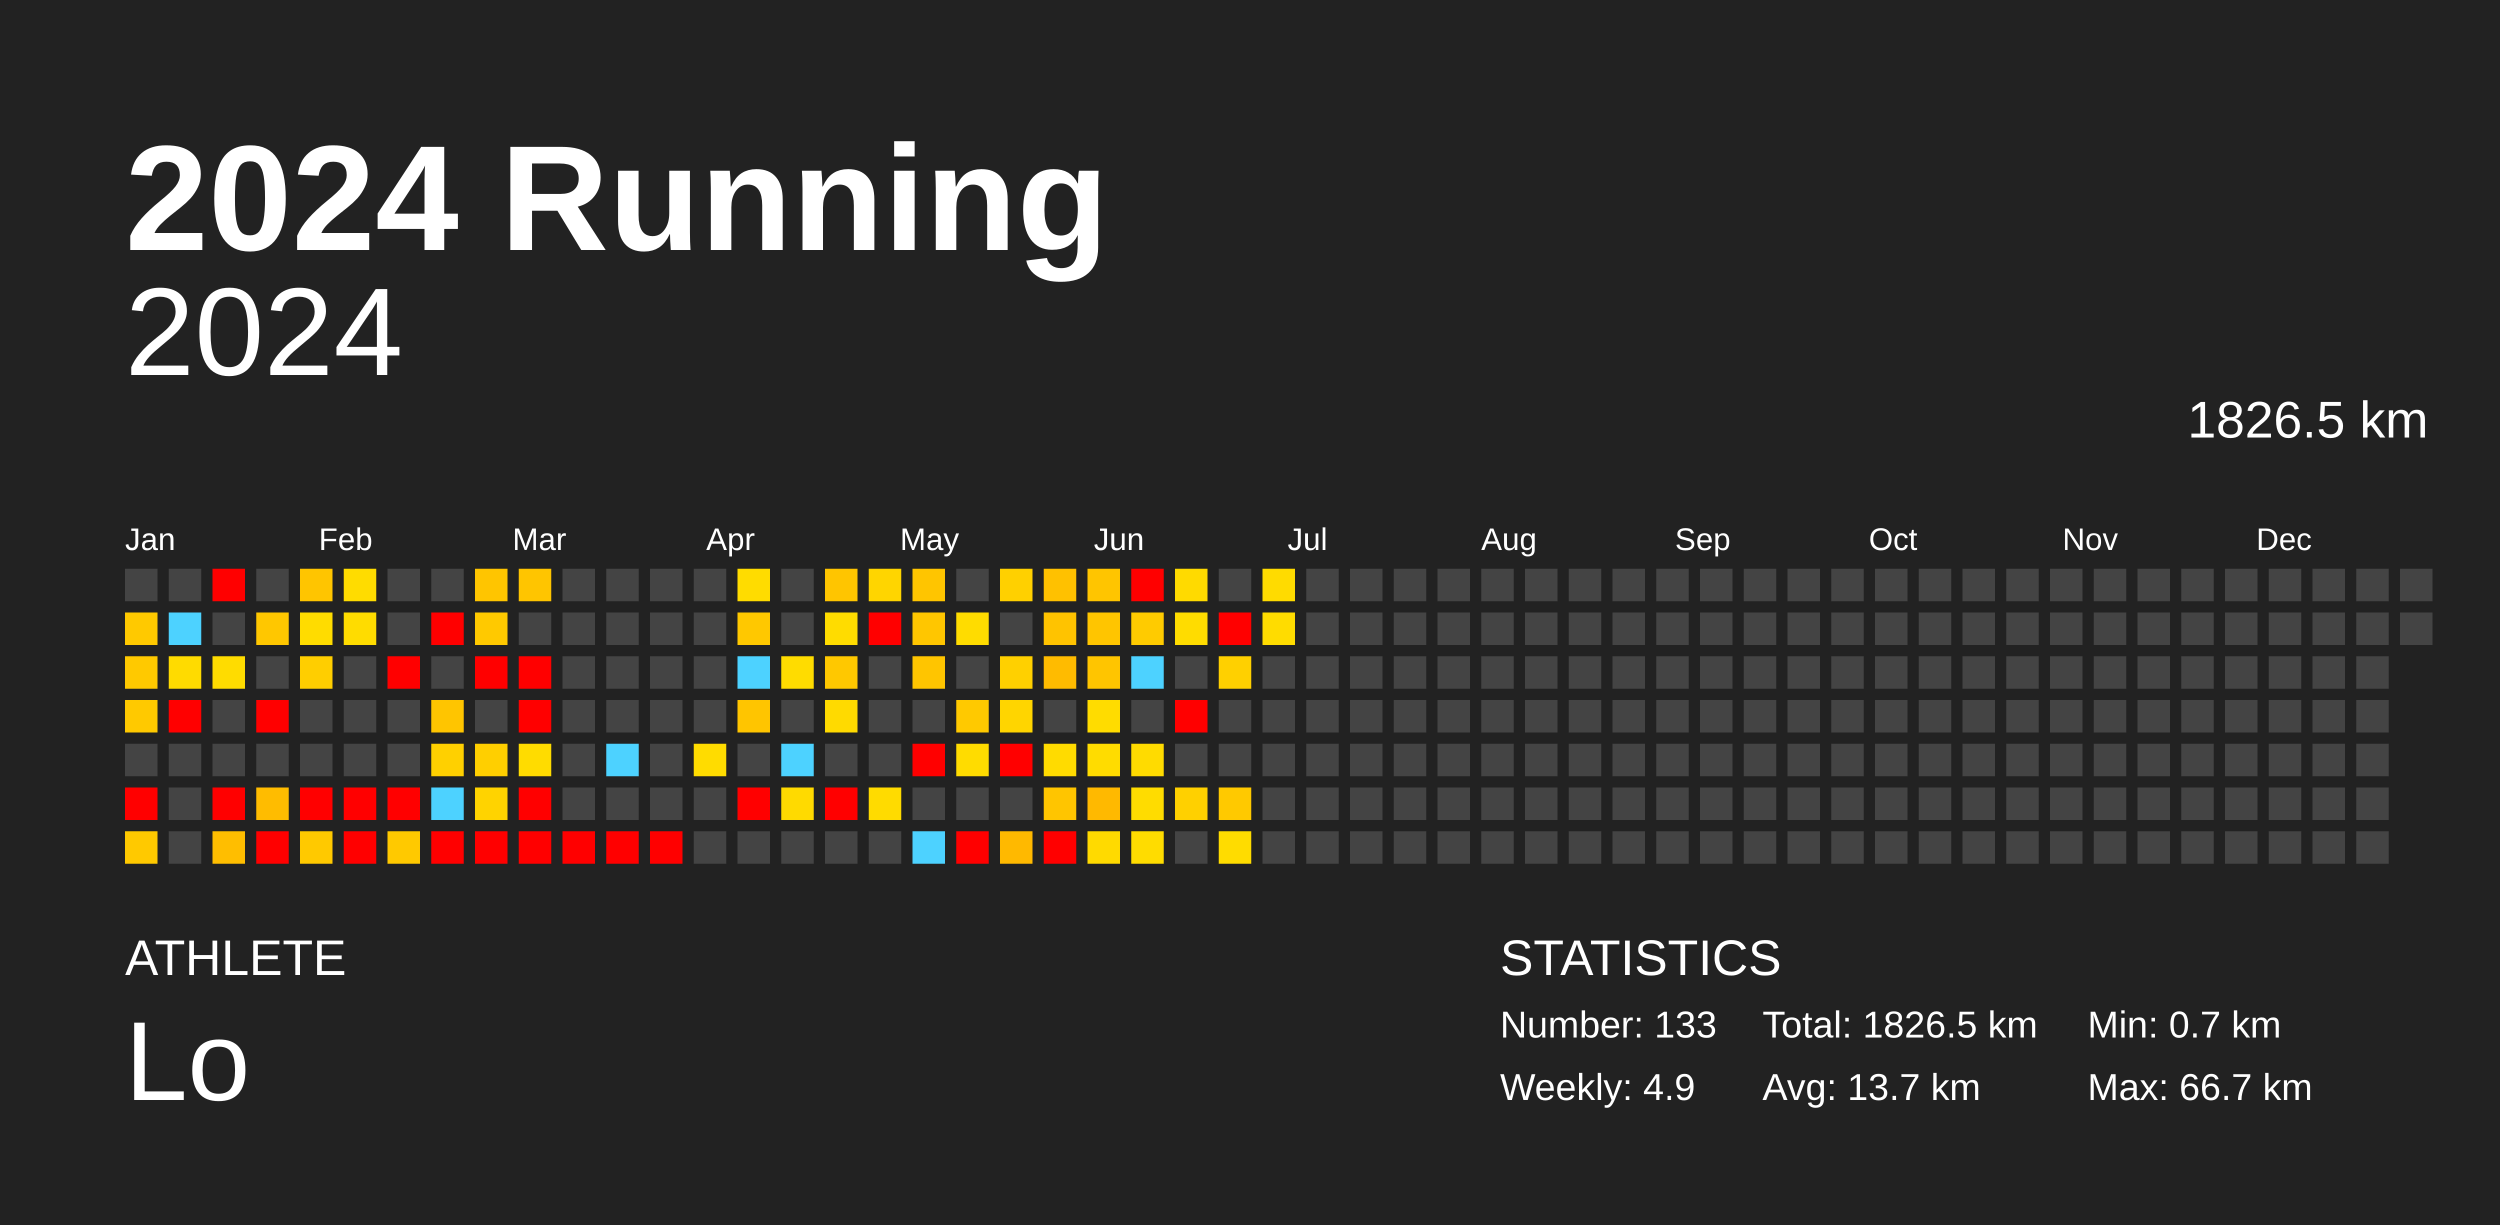
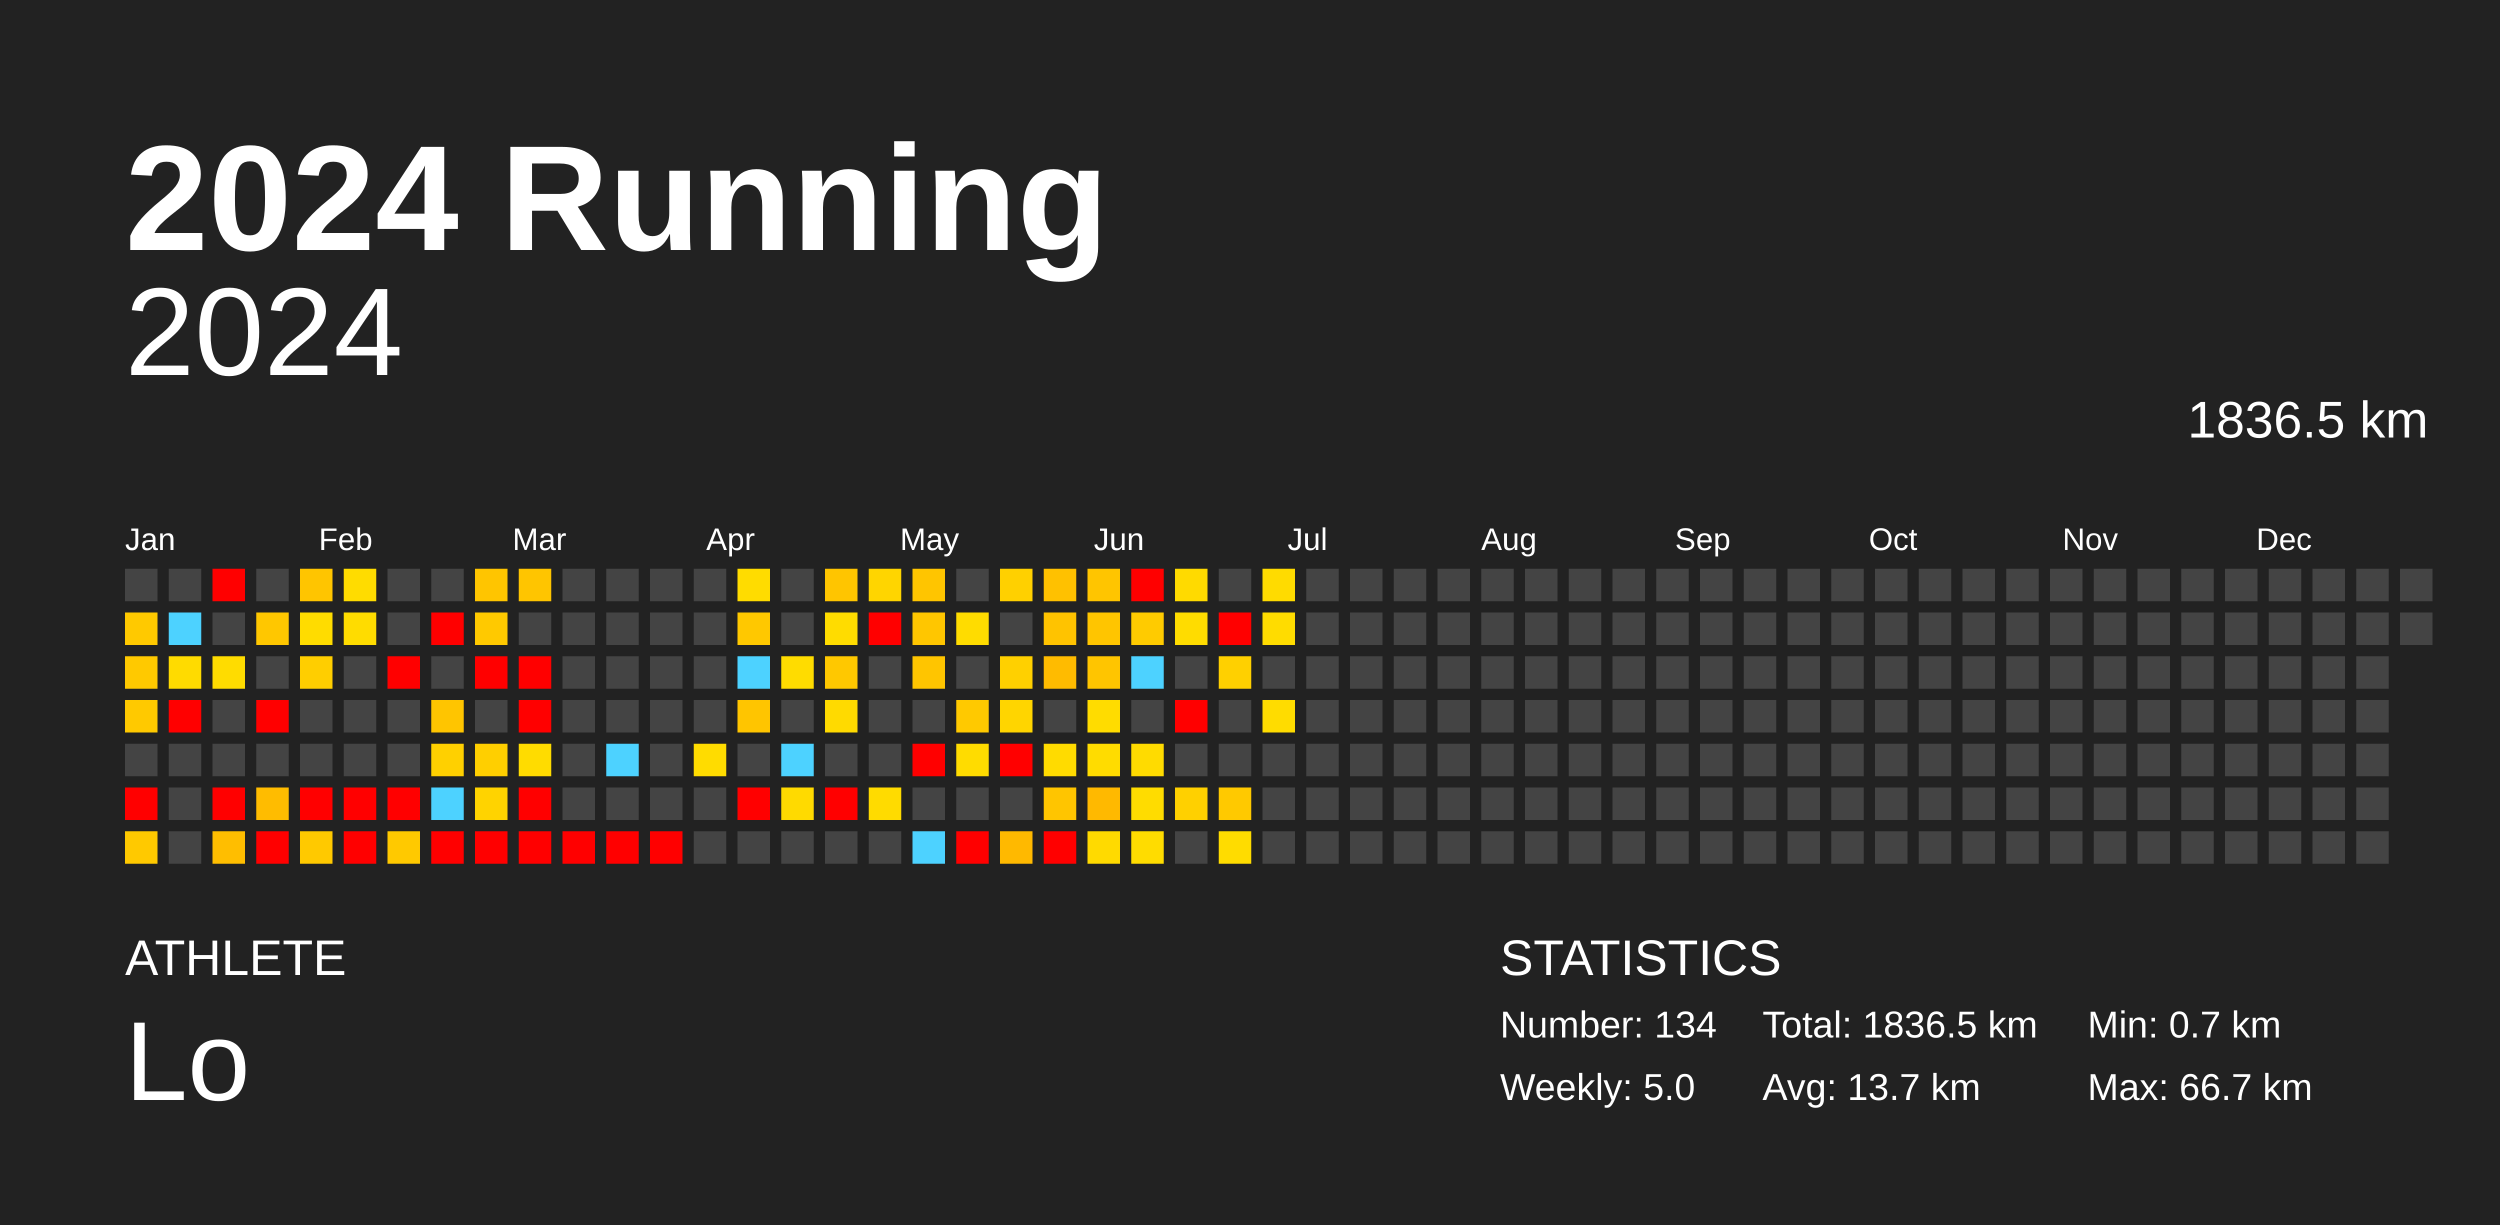
<svg xmlns="http://www.w3.org/2000/svg" baseProfile="full" height="98mm" version="1.1" viewBox="0,0,200,98" width="200mm">
  <defs />
  <rect fill="#222222" height="98" width="200" x="0" y="0" />
  <text fill="#FFFFFF" style="font-size:12px; font-family:Arial; font-weight:bold;" x="10" y="20">2024 Running</text>
  <text fill="#FFFFFF" style="font-size:4px; font-family:Arial" x="10" y="78">ATHLETE</text>
  <text fill="#FFFFFF" style="font-size:9px; font-family:Arial" x="10" y="88">Lo</text>
  <text fill="#FFFFFF" style="font-size:4px; font-family:Arial" x="120" y="78">STATISTICS</text>
-   <text fill="#FFFFFF" style="font-size:3px; font-family:Arial" x="120" y="83">Number: 133</text>
-   <text fill="#FFFFFF" style="font-size:3px; font-family:Arial" x="120" y="88">Weekly: 4.9</text>
-   <text fill="#FFFFFF" style="font-size:3px; font-family:Arial" x="141" y="83">Total: 1826.5 km</text>
+   <text fill="#FFFFFF" style="font-size:3px; font-family:Arial" x="120" y="83">Number: 134</text>
+   <text fill="#FFFFFF" style="font-size:3px; font-family:Arial" x="120" y="88">Weekly: 5.0</text>
+   <text fill="#FFFFFF" style="font-size:3px; font-family:Arial" x="141" y="83">Total: 1836.5 km</text>
  <text fill="#FFFFFF" style="font-size:3px; font-family:Arial" x="141" y="88">Avg: 13.7 km</text>
  <text fill="#FFFFFF" style="font-size:3px; font-family:Arial" x="167" y="83">Min: 0.7 km</text>
  <text fill="#FFFFFF" style="font-size:3px; font-family:Arial" x="167" y="88">Max: 66.7 km</text>
  <text alignment-baseline="hanging" fill="#FFFFFF" style="font-size:10.0px; font-family:Arial;" x="10" y="30">2024</text>
-   <text alignment-baseline="hanging" fill="#FFFFFF" style="font-size:4.125px; font-family:Arial;" x="175" y="35">1826.5 km</text>
+   <text alignment-baseline="hanging" fill="#FFFFFF" style="font-size:4.125px; font-family:Arial;" x="175" y="35">1836.5 km</text>
  <text fill="#FFFFFF" style="font-size:2.5px; font-family:Arial" x="10.0" y="44">Jan</text>
  <text fill="#FFFFFF" style="font-size:2.5px; font-family:Arial" x="25.5" y="44">Feb</text>
  <text fill="#FFFFFF" style="font-size:2.5px; font-family:Arial" x="41.0" y="44">Mar</text>
  <text fill="#FFFFFF" style="font-size:2.5px; font-family:Arial" x="56.5" y="44">Apr</text>
  <text fill="#FFFFFF" style="font-size:2.5px; font-family:Arial" x="72.0" y="44">May</text>
  <text fill="#FFFFFF" style="font-size:2.5px; font-family:Arial" x="87.5" y="44">Jun</text>
  <text fill="#FFFFFF" style="font-size:2.5px; font-family:Arial" x="103.0" y="44">Jul</text>
  <text fill="#FFFFFF" style="font-size:2.5px; font-family:Arial" x="118.5" y="44">Aug</text>
  <text fill="#FFFFFF" style="font-size:2.5px; font-family:Arial" x="134.0" y="44">Sep</text>
  <text fill="#FFFFFF" style="font-size:2.5px; font-family:Arial" x="149.5" y="44">Oct</text>
  <text fill="#FFFFFF" style="font-size:2.5px; font-family:Arial" x="165.0" y="44">Nov</text>
  <text fill="#FFFFFF" style="font-size:2.5px; font-family:Arial" x="180.5" y="44">Dec</text>
  <rect fill="#444444" height="2.6" width="2.6" x="10.0" y="45.5" />
  <rect fill="#ffc900" height="2.6" width="2.6" x="10.0" y="49.0" />
  <rect fill="#ffc900" height="2.6" width="2.6" x="10.0" y="52.5" />
  <rect fill="#ffc900" height="2.6" width="2.6" x="10.0" y="56.0" />
  <rect fill="#444444" height="2.6" width="2.6" x="10.0" y="59.5" />
  <rect fill="red" height="2.6" width="2.6" x="10.0" y="63.0" />
  <rect fill="#ffc900" height="2.6" width="2.6" x="10.0" y="66.5" />
  <rect fill="#444444" height="2.6" width="2.6" x="13.5" y="45.5" />
  <rect fill="#4dd2ff" height="2.6" width="2.6" x="13.5" y="49.0" />
  <rect fill="#ffdb00" height="2.6" width="2.6" x="13.5" y="52.5" />
  <rect fill="red" height="2.6" width="2.6" x="13.5" y="56.0" />
  <rect fill="#444444" height="2.6" width="2.6" x="13.5" y="59.5" />
  <rect fill="#444444" height="2.6" width="2.6" x="13.5" y="63.0" />
  <rect fill="#444444" height="2.6" width="2.6" x="13.5" y="66.5" />
  <rect fill="red" height="2.6" width="2.6" x="17.0" y="45.5" />
  <rect fill="#444444" height="2.6" width="2.6" x="17.0" y="49.0" />
  <rect fill="#ffdc00" height="2.6" width="2.6" x="17.0" y="52.5" />
  <rect fill="#444444" height="2.6" width="2.6" x="17.0" y="56.0" />
  <rect fill="#444444" height="2.6" width="2.6" x="17.0" y="59.5" />
  <rect fill="red" height="2.6" width="2.6" x="17.0" y="63.0" />
  <rect fill="#ffbe00" height="2.6" width="2.6" x="17.0" y="66.5" />
  <rect fill="#444444" height="2.6" width="2.6" x="20.5" y="45.5" />
  <rect fill="#ffc700" height="2.6" width="2.6" x="20.5" y="49.0" />
  <rect fill="#444444" height="2.6" width="2.6" x="20.5" y="52.5" />
  <rect fill="red" height="2.6" width="2.6" x="20.5" y="56.0" />
  <rect fill="#444444" height="2.6" width="2.6" x="20.5" y="59.5" />
  <rect fill="#ffbc00" height="2.6" width="2.6" x="20.5" y="63.0" />
  <rect fill="red" height="2.6" width="2.6" x="20.5" y="66.5" />
  <rect fill="#ffc500" height="2.6" width="2.6" x="24.0" y="45.5" />
  <rect fill="#ffdc00" height="2.6" width="2.6" x="24.0" y="49.0" />
  <rect fill="#ffce00" height="2.6" width="2.6" x="24.0" y="52.5" />
  <rect fill="#444444" height="2.6" width="2.6" x="24.0" y="56.0" />
  <rect fill="#444444" height="2.6" width="2.6" x="24.0" y="59.5" />
  <rect fill="red" height="2.6" width="2.6" x="24.0" y="63.0" />
  <rect fill="#ffc900" height="2.6" width="2.6" x="24.0" y="66.5" />
  <rect fill="#ffdc00" height="2.6" width="2.6" x="27.5" y="45.5" />
  <rect fill="#ffdc00" height="2.6" width="2.6" x="27.5" y="49.0" />
  <rect fill="#444444" height="2.6" width="2.6" x="27.5" y="52.5" />
  <rect fill="#444444" height="2.6" width="2.6" x="27.5" y="56.0" />
  <rect fill="#444444" height="2.6" width="2.6" x="27.5" y="59.5" />
  <rect fill="red" height="2.6" width="2.6" x="27.5" y="63.0" />
  <rect fill="red" height="2.6" width="2.6" x="27.5" y="66.5" />
  <rect fill="#444444" height="2.6" width="2.6" x="31.0" y="45.5" />
  <rect fill="#444444" height="2.6" width="2.6" x="31.0" y="49.0" />
  <rect fill="red" height="2.6" width="2.6" x="31.0" y="52.5" />
  <rect fill="#444444" height="2.6" width="2.6" x="31.0" y="56.0" />
  <rect fill="#444444" height="2.6" width="2.6" x="31.0" y="59.5" />
  <rect fill="red" height="2.6" width="2.6" x="31.0" y="63.0" />
  <rect fill="#ffc900" height="2.6" width="2.6" x="31.0" y="66.5" />
  <rect fill="#444444" height="2.6" width="2.6" x="34.5" y="45.5" />
  <rect fill="red" height="2.6" width="2.6" x="34.5" y="49.0" />
  <rect fill="#444444" height="2.6" width="2.6" x="34.5" y="52.5" />
  <rect fill="#ffc500" height="2.6" width="2.6" x="34.5" y="56.0" />
  <rect fill="#ffd000" height="2.6" width="2.6" x="34.5" y="59.5" />
  <rect fill="#4dd2ff" height="2.6" width="2.6" x="34.5" y="63.0" />
  <rect fill="red" height="2.6" width="2.6" x="34.5" y="66.5" />
  <rect fill="#ffc500" height="2.6" width="2.6" x="38.0" y="45.5" />
  <rect fill="#ffc900" height="2.6" width="2.6" x="38.0" y="49.0" />
  <rect fill="red" height="2.6" width="2.6" x="38.0" y="52.5" />
  <rect fill="#444444" height="2.6" width="2.6" x="38.0" y="56.0" />
  <rect fill="#ffcf00" height="2.6" width="2.6" x="38.0" y="59.5" />
  <rect fill="#ffd300" height="2.6" width="2.6" x="38.0" y="63.0" />
  <rect fill="red" height="2.6" width="2.6" x="38.0" y="66.5" />
  <rect fill="#ffc500" height="2.6" width="2.6" x="41.5" y="45.5" />
  <rect fill="#444444" height="2.6" width="2.6" x="41.5" y="49.0" />
  <rect fill="red" height="2.6" width="2.6" x="41.5" y="52.5" />
  <rect fill="red" height="2.6" width="2.6" x="41.5" y="56.0" />
  <rect fill="#ffdc00" height="2.6" width="2.6" x="41.5" y="59.5" />
  <rect fill="red" height="2.6" width="2.6" x="41.5" y="63.0" />
  <rect fill="red" height="2.6" width="2.6" x="41.5" y="66.5" />
  <rect fill="#444444" height="2.6" width="2.6" x="45.0" y="45.5" />
  <rect fill="#444444" height="2.6" width="2.6" x="45.0" y="49.0" />
  <rect fill="#444444" height="2.6" width="2.6" x="45.0" y="52.5" />
  <rect fill="#444444" height="2.6" width="2.6" x="45.0" y="56.0" />
  <rect fill="#444444" height="2.6" width="2.6" x="45.0" y="59.5" />
  <rect fill="#444444" height="2.6" width="2.6" x="45.0" y="63.0" />
  <rect fill="red" height="2.6" width="2.6" x="45.0" y="66.5" />
  <rect fill="#444444" height="2.6" width="2.6" x="48.5" y="45.5" />
  <rect fill="#444444" height="2.6" width="2.6" x="48.5" y="49.0" />
  <rect fill="#444444" height="2.6" width="2.6" x="48.5" y="52.5" />
  <rect fill="#444444" height="2.6" width="2.6" x="48.5" y="56.0" />
  <rect fill="#4dd2ff" height="2.6" width="2.6" x="48.5" y="59.5" />
  <rect fill="#444444" height="2.6" width="2.6" x="48.5" y="63.0" />
  <rect fill="red" height="2.6" width="2.6" x="48.5" y="66.5" />
  <rect fill="#444444" height="2.6" width="2.6" x="52.0" y="45.5" />
  <rect fill="#444444" height="2.6" width="2.6" x="52.0" y="49.0" />
  <rect fill="#444444" height="2.6" width="2.6" x="52.0" y="52.5" />
  <rect fill="#444444" height="2.6" width="2.6" x="52.0" y="56.0" />
  <rect fill="#444444" height="2.6" width="2.6" x="52.0" y="59.5" />
  <rect fill="#444444" height="2.6" width="2.6" x="52.0" y="63.0" />
  <rect fill="red" height="2.6" width="2.6" x="52.0" y="66.5" />
  <rect fill="#444444" height="2.6" width="2.6" x="55.5" y="45.5" />
  <rect fill="#444444" height="2.6" width="2.6" x="55.5" y="49.0" />
  <rect fill="#444444" height="2.6" width="2.6" x="55.5" y="52.5" />
  <rect fill="#444444" height="2.6" width="2.6" x="55.5" y="56.0" />
  <rect fill="#ffdc00" height="2.6" width="2.6" x="55.5" y="59.5" />
  <rect fill="#444444" height="2.6" width="2.6" x="55.5" y="63.0" />
  <rect fill="#444444" height="2.6" width="2.6" x="55.5" y="66.5" />
  <rect fill="#ffdc00" height="2.6" width="2.6" x="59.0" y="45.5" />
  <rect fill="#ffc800" height="2.6" width="2.6" x="59.0" y="49.0" />
  <rect fill="#4dd2ff" height="2.6" width="2.6" x="59.0" y="52.5" />
  <rect fill="#ffc500" height="2.6" width="2.6" x="59.0" y="56.0" />
  <rect fill="#444444" height="2.6" width="2.6" x="59.0" y="59.5" />
  <rect fill="red" height="2.6" width="2.6" x="59.0" y="63.0" />
  <rect fill="#444444" height="2.6" width="2.6" x="59.0" y="66.5" />
  <rect fill="#444444" height="2.6" width="2.6" x="62.5" y="45.5" />
  <rect fill="#444444" height="2.6" width="2.6" x="62.5" y="49.0" />
  <rect fill="#ffdc00" height="2.6" width="2.6" x="62.5" y="52.5" />
  <rect fill="#444444" height="2.6" width="2.6" x="62.5" y="56.0" />
  <rect fill="#4dd2ff" height="2.6" width="2.6" x="62.5" y="59.5" />
  <rect fill="#ffda00" height="2.6" width="2.6" x="62.5" y="63.0" />
  <rect fill="#444444" height="2.6" width="2.6" x="62.5" y="66.5" />
  <rect fill="#ffc500" height="2.6" width="2.6" x="66.0" y="45.5" />
  <rect fill="#ffdc00" height="2.6" width="2.6" x="66.0" y="49.0" />
  <rect fill="#ffc800" height="2.6" width="2.6" x="66.0" y="52.5" />
  <rect fill="#ffda00" height="2.6" width="2.6" x="66.0" y="56.0" />
  <rect fill="#444444" height="2.6" width="2.6" x="66.0" y="59.5" />
  <rect fill="red" height="2.6" width="2.6" x="66.0" y="63.0" />
  <rect fill="#444444" height="2.6" width="2.6" x="66.0" y="66.5" />
  <rect fill="#ffd500" height="2.6" width="2.6" x="69.5" y="45.5" />
  <rect fill="red" height="2.6" width="2.6" x="69.5" y="49.0" />
  <rect fill="#444444" height="2.6" width="2.6" x="69.5" y="52.5" />
  <rect fill="#444444" height="2.6" width="2.6" x="69.5" y="56.0" />
  <rect fill="#444444" height="2.6" width="2.6" x="69.5" y="59.5" />
  <rect fill="#ffdb00" height="2.6" width="2.6" x="69.5" y="63.0" />
  <rect fill="#444444" height="2.6" width="2.6" x="69.5" y="66.5" />
  <rect fill="#ffc500" height="2.6" width="2.6" x="73.0" y="45.5" />
  <rect fill="#ffc600" height="2.6" width="2.6" x="73.0" y="49.0" />
  <rect fill="#ffc500" height="2.6" width="2.6" x="73.0" y="52.5" />
  <rect fill="#444444" height="2.6" width="2.6" x="73.0" y="56.0" />
  <rect fill="red" height="2.6" width="2.6" x="73.0" y="59.5" />
  <rect fill="#444444" height="2.6" width="2.6" x="73.0" y="63.0" />
  <rect fill="#4dd2ff" height="2.6" width="2.6" x="73.0" y="66.5" />
  <rect fill="#444444" height="2.6" width="2.6" x="76.5" y="45.5" />
  <rect fill="#ffdc00" height="2.6" width="2.6" x="76.5" y="49.0" />
  <rect fill="#444444" height="2.6" width="2.6" x="76.5" y="52.5" />
  <rect fill="#ffc900" height="2.6" width="2.6" x="76.5" y="56.0" />
  <rect fill="#ffdc00" height="2.6" width="2.6" x="76.5" y="59.5" />
  <rect fill="#444444" height="2.6" width="2.6" x="76.5" y="63.0" />
  <rect fill="red" height="2.6" width="2.6" x="76.5" y="66.5" />
  <rect fill="#ffd000" height="2.6" width="2.6" x="80.0" y="45.5" />
  <rect fill="#444444" height="2.6" width="2.6" x="80.0" y="49.0" />
  <rect fill="#ffd000" height="2.6" width="2.6" x="80.0" y="52.5" />
  <rect fill="#ffd500" height="2.6" width="2.6" x="80.0" y="56.0" />
  <rect fill="red" height="2.6" width="2.6" x="80.0" y="59.5" />
  <rect fill="#444444" height="2.6" width="2.6" x="80.0" y="63.0" />
  <rect fill="#ffb900" height="2.6" width="2.6" x="80.0" y="66.5" />
  <rect fill="#ffc100" height="2.6" width="2.6" x="83.5" y="45.5" />
  <rect fill="#ffc300" height="2.6" width="2.6" x="83.5" y="49.0" />
  <rect fill="#ffbb00" height="2.6" width="2.6" x="83.5" y="52.5" />
  <rect fill="#444444" height="2.6" width="2.6" x="83.5" y="56.0" />
  <rect fill="#ffdb00" height="2.6" width="2.6" x="83.5" y="59.5" />
  <rect fill="#ffc500" height="2.6" width="2.6" x="83.5" y="63.0" />
  <rect fill="red" height="2.6" width="2.6" x="83.5" y="66.5" />
  <rect fill="#ffc500" height="2.6" width="2.6" x="87.0" y="45.5" />
  <rect fill="#ffc500" height="2.6" width="2.6" x="87.0" y="49.0" />
  <rect fill="#ffc500" height="2.6" width="2.6" x="87.0" y="52.5" />
  <rect fill="#ffdc00" height="2.6" width="2.6" x="87.0" y="56.0" />
  <rect fill="#ffdc00" height="2.6" width="2.6" x="87.0" y="59.5" />
  <rect fill="#ffb900" height="2.6" width="2.6" x="87.0" y="63.0" />
  <rect fill="#ffda00" height="2.6" width="2.6" x="87.0" y="66.5" />
  <rect fill="red" height="2.6" width="2.6" x="90.5" y="45.5" />
  <rect fill="#ffcb00" height="2.6" width="2.6" x="90.5" y="49.0" />
  <rect fill="#4dd2ff" height="2.6" width="2.6" x="90.5" y="52.5" />
  <rect fill="#444444" height="2.6" width="2.6" x="90.5" y="56.0" />
  <rect fill="#ffdb00" height="2.6" width="2.6" x="90.5" y="59.5" />
  <rect fill="#ffdc00" height="2.6" width="2.6" x="90.5" y="63.0" />
  <rect fill="#ffdc00" height="2.6" width="2.6" x="90.5" y="66.5" />
  <rect fill="#ffda00" height="2.6" width="2.6" x="94.0" y="45.5" />
  <rect fill="#ffdc00" height="2.6" width="2.6" x="94.0" y="49.0" />
  <rect fill="#444444" height="2.6" width="2.6" x="94.0" y="52.5" />
  <rect fill="red" height="2.6" width="2.6" x="94.0" y="56.0" />
  <rect fill="#444444" height="2.6" width="2.6" x="94.0" y="59.5" />
  <rect fill="#ffd000" height="2.6" width="2.6" x="94.0" y="63.0" />
  <rect fill="#444444" height="2.6" width="2.6" x="94.0" y="66.5" />
  <rect fill="#444444" height="2.6" width="2.6" x="97.5" y="45.5" />
  <rect fill="red" height="2.6" width="2.6" x="97.5" y="49.0" />
  <rect fill="#ffd000" height="2.6" width="2.6" x="97.5" y="52.5" />
  <rect fill="#444444" height="2.6" width="2.6" x="97.5" y="56.0" />
  <rect fill="#444444" height="2.6" width="2.6" x="97.5" y="59.5" />
  <rect fill="#ffc900" height="2.6" width="2.6" x="97.5" y="63.0" />
  <rect fill="#ffdc00" height="2.6" width="2.6" x="97.5" y="66.5" />
  <rect fill="#ffdb00" height="2.6" width="2.6" x="101.0" y="45.5" />
  <rect fill="#ffdc00" height="2.6" width="2.6" x="101.0" y="49.0" />
  <rect fill="#444444" height="2.6" width="2.6" x="101.0" y="52.5" />
-   <rect fill="#444444" height="2.6" width="2.6" x="101.0" y="56.0" />
+   <rect fill="#ffdc00" height="2.6" width="2.6" x="101.0" y="56.0" />
  <rect fill="#444444" height="2.6" width="2.6" x="101.0" y="59.5" />
  <rect fill="#444444" height="2.6" width="2.6" x="101.0" y="63.0" />
  <rect fill="#444444" height="2.6" width="2.6" x="101.0" y="66.5" />
  <rect fill="#444444" height="2.6" width="2.6" x="104.5" y="45.5" />
  <rect fill="#444444" height="2.6" width="2.6" x="104.5" y="49.0" />
  <rect fill="#444444" height="2.6" width="2.6" x="104.5" y="52.5" />
  <rect fill="#444444" height="2.6" width="2.6" x="104.5" y="56.0" />
  <rect fill="#444444" height="2.6" width="2.6" x="104.5" y="59.5" />
  <rect fill="#444444" height="2.6" width="2.6" x="104.5" y="63.0" />
  <rect fill="#444444" height="2.6" width="2.6" x="104.5" y="66.5" />
  <rect fill="#444444" height="2.6" width="2.6" x="108.0" y="45.5" />
  <rect fill="#444444" height="2.6" width="2.6" x="108.0" y="49.0" />
  <rect fill="#444444" height="2.6" width="2.6" x="108.0" y="52.5" />
  <rect fill="#444444" height="2.6" width="2.6" x="108.0" y="56.0" />
  <rect fill="#444444" height="2.6" width="2.6" x="108.0" y="59.5" />
  <rect fill="#444444" height="2.6" width="2.6" x="108.0" y="63.0" />
  <rect fill="#444444" height="2.6" width="2.6" x="108.0" y="66.5" />
  <rect fill="#444444" height="2.6" width="2.6" x="111.5" y="45.5" />
  <rect fill="#444444" height="2.6" width="2.6" x="111.5" y="49.0" />
  <rect fill="#444444" height="2.6" width="2.6" x="111.5" y="52.5" />
  <rect fill="#444444" height="2.6" width="2.6" x="111.5" y="56.0" />
  <rect fill="#444444" height="2.6" width="2.6" x="111.5" y="59.5" />
  <rect fill="#444444" height="2.6" width="2.6" x="111.5" y="63.0" />
  <rect fill="#444444" height="2.6" width="2.6" x="111.5" y="66.5" />
  <rect fill="#444444" height="2.6" width="2.6" x="115.0" y="45.5" />
  <rect fill="#444444" height="2.6" width="2.6" x="115.0" y="49.0" />
  <rect fill="#444444" height="2.6" width="2.6" x="115.0" y="52.5" />
  <rect fill="#444444" height="2.6" width="2.6" x="115.0" y="56.0" />
  <rect fill="#444444" height="2.6" width="2.6" x="115.0" y="59.5" />
  <rect fill="#444444" height="2.6" width="2.6" x="115.0" y="63.0" />
  <rect fill="#444444" height="2.6" width="2.6" x="115.0" y="66.5" />
  <rect fill="#444444" height="2.6" width="2.6" x="118.5" y="45.5" />
  <rect fill="#444444" height="2.6" width="2.6" x="118.5" y="49.0" />
  <rect fill="#444444" height="2.6" width="2.6" x="118.5" y="52.5" />
  <rect fill="#444444" height="2.6" width="2.6" x="118.5" y="56.0" />
  <rect fill="#444444" height="2.6" width="2.6" x="118.5" y="59.5" />
  <rect fill="#444444" height="2.6" width="2.6" x="118.5" y="63.0" />
  <rect fill="#444444" height="2.6" width="2.6" x="118.5" y="66.5" />
  <rect fill="#444444" height="2.6" width="2.6" x="122.0" y="45.5" />
  <rect fill="#444444" height="2.6" width="2.6" x="122.0" y="49.0" />
  <rect fill="#444444" height="2.6" width="2.6" x="122.0" y="52.5" />
  <rect fill="#444444" height="2.6" width="2.6" x="122.0" y="56.0" />
  <rect fill="#444444" height="2.6" width="2.6" x="122.0" y="59.5" />
  <rect fill="#444444" height="2.6" width="2.6" x="122.0" y="63.0" />
  <rect fill="#444444" height="2.6" width="2.6" x="122.0" y="66.5" />
  <rect fill="#444444" height="2.6" width="2.6" x="125.5" y="45.5" />
  <rect fill="#444444" height="2.6" width="2.6" x="125.5" y="49.0" />
  <rect fill="#444444" height="2.6" width="2.6" x="125.5" y="52.5" />
  <rect fill="#444444" height="2.6" width="2.6" x="125.5" y="56.0" />
  <rect fill="#444444" height="2.6" width="2.6" x="125.5" y="59.5" />
  <rect fill="#444444" height="2.6" width="2.6" x="125.5" y="63.0" />
  <rect fill="#444444" height="2.6" width="2.6" x="125.5" y="66.5" />
  <rect fill="#444444" height="2.6" width="2.6" x="129.0" y="45.5" />
  <rect fill="#444444" height="2.6" width="2.6" x="129.0" y="49.0" />
  <rect fill="#444444" height="2.6" width="2.6" x="129.0" y="52.5" />
  <rect fill="#444444" height="2.6" width="2.6" x="129.0" y="56.0" />
  <rect fill="#444444" height="2.6" width="2.6" x="129.0" y="59.5" />
  <rect fill="#444444" height="2.6" width="2.6" x="129.0" y="63.0" />
  <rect fill="#444444" height="2.6" width="2.6" x="129.0" y="66.5" />
  <rect fill="#444444" height="2.6" width="2.6" x="132.5" y="45.5" />
  <rect fill="#444444" height="2.6" width="2.6" x="132.5" y="49.0" />
  <rect fill="#444444" height="2.6" width="2.6" x="132.5" y="52.5" />
  <rect fill="#444444" height="2.6" width="2.6" x="132.5" y="56.0" />
  <rect fill="#444444" height="2.6" width="2.6" x="132.5" y="59.5" />
  <rect fill="#444444" height="2.6" width="2.6" x="132.5" y="63.0" />
  <rect fill="#444444" height="2.6" width="2.6" x="132.5" y="66.5" />
  <rect fill="#444444" height="2.6" width="2.6" x="136.0" y="45.5" />
  <rect fill="#444444" height="2.6" width="2.6" x="136.0" y="49.0" />
  <rect fill="#444444" height="2.6" width="2.6" x="136.0" y="52.5" />
  <rect fill="#444444" height="2.6" width="2.6" x="136.0" y="56.0" />
  <rect fill="#444444" height="2.6" width="2.6" x="136.0" y="59.5" />
  <rect fill="#444444" height="2.6" width="2.6" x="136.0" y="63.0" />
  <rect fill="#444444" height="2.6" width="2.6" x="136.0" y="66.5" />
  <rect fill="#444444" height="2.6" width="2.6" x="139.5" y="45.5" />
  <rect fill="#444444" height="2.6" width="2.6" x="139.5" y="49.0" />
  <rect fill="#444444" height="2.6" width="2.6" x="139.5" y="52.5" />
  <rect fill="#444444" height="2.6" width="2.6" x="139.5" y="56.0" />
  <rect fill="#444444" height="2.6" width="2.6" x="139.5" y="59.5" />
  <rect fill="#444444" height="2.6" width="2.6" x="139.5" y="63.0" />
  <rect fill="#444444" height="2.6" width="2.6" x="139.5" y="66.5" />
  <rect fill="#444444" height="2.6" width="2.6" x="143.0" y="45.5" />
  <rect fill="#444444" height="2.6" width="2.6" x="143.0" y="49.0" />
  <rect fill="#444444" height="2.6" width="2.6" x="143.0" y="52.5" />
  <rect fill="#444444" height="2.6" width="2.6" x="143.0" y="56.0" />
  <rect fill="#444444" height="2.6" width="2.6" x="143.0" y="59.5" />
  <rect fill="#444444" height="2.6" width="2.6" x="143.0" y="63.0" />
  <rect fill="#444444" height="2.6" width="2.6" x="143.0" y="66.5" />
  <rect fill="#444444" height="2.6" width="2.6" x="146.5" y="45.5" />
  <rect fill="#444444" height="2.6" width="2.6" x="146.5" y="49.0" />
  <rect fill="#444444" height="2.6" width="2.6" x="146.5" y="52.5" />
  <rect fill="#444444" height="2.6" width="2.6" x="146.5" y="56.0" />
  <rect fill="#444444" height="2.6" width="2.6" x="146.5" y="59.5" />
  <rect fill="#444444" height="2.6" width="2.6" x="146.5" y="63.0" />
  <rect fill="#444444" height="2.6" width="2.6" x="146.5" y="66.5" />
  <rect fill="#444444" height="2.6" width="2.6" x="150.0" y="45.5" />
  <rect fill="#444444" height="2.6" width="2.6" x="150.0" y="49.0" />
  <rect fill="#444444" height="2.6" width="2.6" x="150.0" y="52.5" />
  <rect fill="#444444" height="2.6" width="2.6" x="150.0" y="56.0" />
  <rect fill="#444444" height="2.6" width="2.6" x="150.0" y="59.5" />
  <rect fill="#444444" height="2.6" width="2.6" x="150.0" y="63.0" />
  <rect fill="#444444" height="2.6" width="2.6" x="150.0" y="66.5" />
  <rect fill="#444444" height="2.6" width="2.6" x="153.5" y="45.5" />
  <rect fill="#444444" height="2.6" width="2.6" x="153.5" y="49.0" />
  <rect fill="#444444" height="2.6" width="2.6" x="153.5" y="52.5" />
  <rect fill="#444444" height="2.6" width="2.6" x="153.5" y="56.0" />
  <rect fill="#444444" height="2.6" width="2.6" x="153.5" y="59.5" />
  <rect fill="#444444" height="2.6" width="2.6" x="153.5" y="63.0" />
  <rect fill="#444444" height="2.6" width="2.6" x="153.5" y="66.5" />
  <rect fill="#444444" height="2.6" width="2.6" x="157.0" y="45.5" />
  <rect fill="#444444" height="2.6" width="2.6" x="157.0" y="49.0" />
  <rect fill="#444444" height="2.6" width="2.6" x="157.0" y="52.5" />
  <rect fill="#444444" height="2.6" width="2.6" x="157.0" y="56.0" />
  <rect fill="#444444" height="2.6" width="2.6" x="157.0" y="59.5" />
  <rect fill="#444444" height="2.6" width="2.6" x="157.0" y="63.0" />
  <rect fill="#444444" height="2.6" width="2.6" x="157.0" y="66.5" />
  <rect fill="#444444" height="2.6" width="2.6" x="160.5" y="45.5" />
  <rect fill="#444444" height="2.6" width="2.6" x="160.5" y="49.0" />
  <rect fill="#444444" height="2.6" width="2.6" x="160.5" y="52.5" />
  <rect fill="#444444" height="2.6" width="2.6" x="160.5" y="56.0" />
  <rect fill="#444444" height="2.6" width="2.6" x="160.5" y="59.5" />
  <rect fill="#444444" height="2.6" width="2.6" x="160.5" y="63.0" />
  <rect fill="#444444" height="2.6" width="2.6" x="160.5" y="66.5" />
  <rect fill="#444444" height="2.6" width="2.6" x="164.0" y="45.5" />
  <rect fill="#444444" height="2.6" width="2.6" x="164.0" y="49.0" />
  <rect fill="#444444" height="2.6" width="2.6" x="164.0" y="52.5" />
  <rect fill="#444444" height="2.6" width="2.6" x="164.0" y="56.0" />
  <rect fill="#444444" height="2.6" width="2.6" x="164.0" y="59.5" />
  <rect fill="#444444" height="2.6" width="2.6" x="164.0" y="63.0" />
  <rect fill="#444444" height="2.6" width="2.6" x="164.0" y="66.5" />
  <rect fill="#444444" height="2.6" width="2.6" x="167.5" y="45.5" />
  <rect fill="#444444" height="2.6" width="2.6" x="167.5" y="49.0" />
  <rect fill="#444444" height="2.6" width="2.6" x="167.5" y="52.5" />
  <rect fill="#444444" height="2.6" width="2.6" x="167.5" y="56.0" />
  <rect fill="#444444" height="2.6" width="2.6" x="167.5" y="59.5" />
  <rect fill="#444444" height="2.6" width="2.6" x="167.5" y="63.0" />
  <rect fill="#444444" height="2.6" width="2.6" x="167.5" y="66.5" />
  <rect fill="#444444" height="2.6" width="2.6" x="171.0" y="45.5" />
  <rect fill="#444444" height="2.6" width="2.6" x="171.0" y="49.0" />
  <rect fill="#444444" height="2.6" width="2.6" x="171.0" y="52.5" />
  <rect fill="#444444" height="2.6" width="2.6" x="171.0" y="56.0" />
  <rect fill="#444444" height="2.6" width="2.6" x="171.0" y="59.5" />
  <rect fill="#444444" height="2.6" width="2.6" x="171.0" y="63.0" />
  <rect fill="#444444" height="2.6" width="2.6" x="171.0" y="66.5" />
  <rect fill="#444444" height="2.6" width="2.6" x="174.5" y="45.5" />
  <rect fill="#444444" height="2.6" width="2.6" x="174.5" y="49.0" />
  <rect fill="#444444" height="2.6" width="2.6" x="174.5" y="52.5" />
  <rect fill="#444444" height="2.6" width="2.6" x="174.5" y="56.0" />
  <rect fill="#444444" height="2.6" width="2.6" x="174.5" y="59.5" />
  <rect fill="#444444" height="2.6" width="2.6" x="174.5" y="63.0" />
  <rect fill="#444444" height="2.6" width="2.6" x="174.5" y="66.5" />
  <rect fill="#444444" height="2.6" width="2.6" x="178.0" y="45.5" />
  <rect fill="#444444" height="2.6" width="2.6" x="178.0" y="49.0" />
  <rect fill="#444444" height="2.6" width="2.6" x="178.0" y="52.5" />
  <rect fill="#444444" height="2.6" width="2.6" x="178.0" y="56.0" />
  <rect fill="#444444" height="2.6" width="2.6" x="178.0" y="59.5" />
  <rect fill="#444444" height="2.6" width="2.6" x="178.0" y="63.0" />
  <rect fill="#444444" height="2.6" width="2.6" x="178.0" y="66.5" />
  <rect fill="#444444" height="2.6" width="2.6" x="181.5" y="45.5" />
  <rect fill="#444444" height="2.6" width="2.6" x="181.5" y="49.0" />
  <rect fill="#444444" height="2.6" width="2.6" x="181.5" y="52.5" />
  <rect fill="#444444" height="2.6" width="2.6" x="181.5" y="56.0" />
  <rect fill="#444444" height="2.6" width="2.6" x="181.5" y="59.5" />
  <rect fill="#444444" height="2.6" width="2.6" x="181.5" y="63.0" />
  <rect fill="#444444" height="2.6" width="2.6" x="181.5" y="66.5" />
  <rect fill="#444444" height="2.6" width="2.6" x="185.0" y="45.5" />
  <rect fill="#444444" height="2.6" width="2.6" x="185.0" y="49.0" />
  <rect fill="#444444" height="2.6" width="2.6" x="185.0" y="52.5" />
  <rect fill="#444444" height="2.6" width="2.6" x="185.0" y="56.0" />
  <rect fill="#444444" height="2.6" width="2.6" x="185.0" y="59.5" />
  <rect fill="#444444" height="2.6" width="2.6" x="185.0" y="63.0" />
  <rect fill="#444444" height="2.6" width="2.6" x="185.0" y="66.5" />
  <rect fill="#444444" height="2.6" width="2.6" x="188.5" y="45.5" />
  <rect fill="#444444" height="2.6" width="2.6" x="188.5" y="49.0" />
  <rect fill="#444444" height="2.6" width="2.6" x="188.5" y="52.5" />
  <rect fill="#444444" height="2.6" width="2.6" x="188.5" y="56.0" />
  <rect fill="#444444" height="2.6" width="2.6" x="188.5" y="59.5" />
  <rect fill="#444444" height="2.6" width="2.6" x="188.5" y="63.0" />
  <rect fill="#444444" height="2.6" width="2.6" x="188.5" y="66.5" />
  <rect fill="#444444" height="2.6" width="2.6" x="192.0" y="45.5" />
  <rect fill="#444444" height="2.6" width="2.6" x="192.0" y="49.0" />
</svg>
